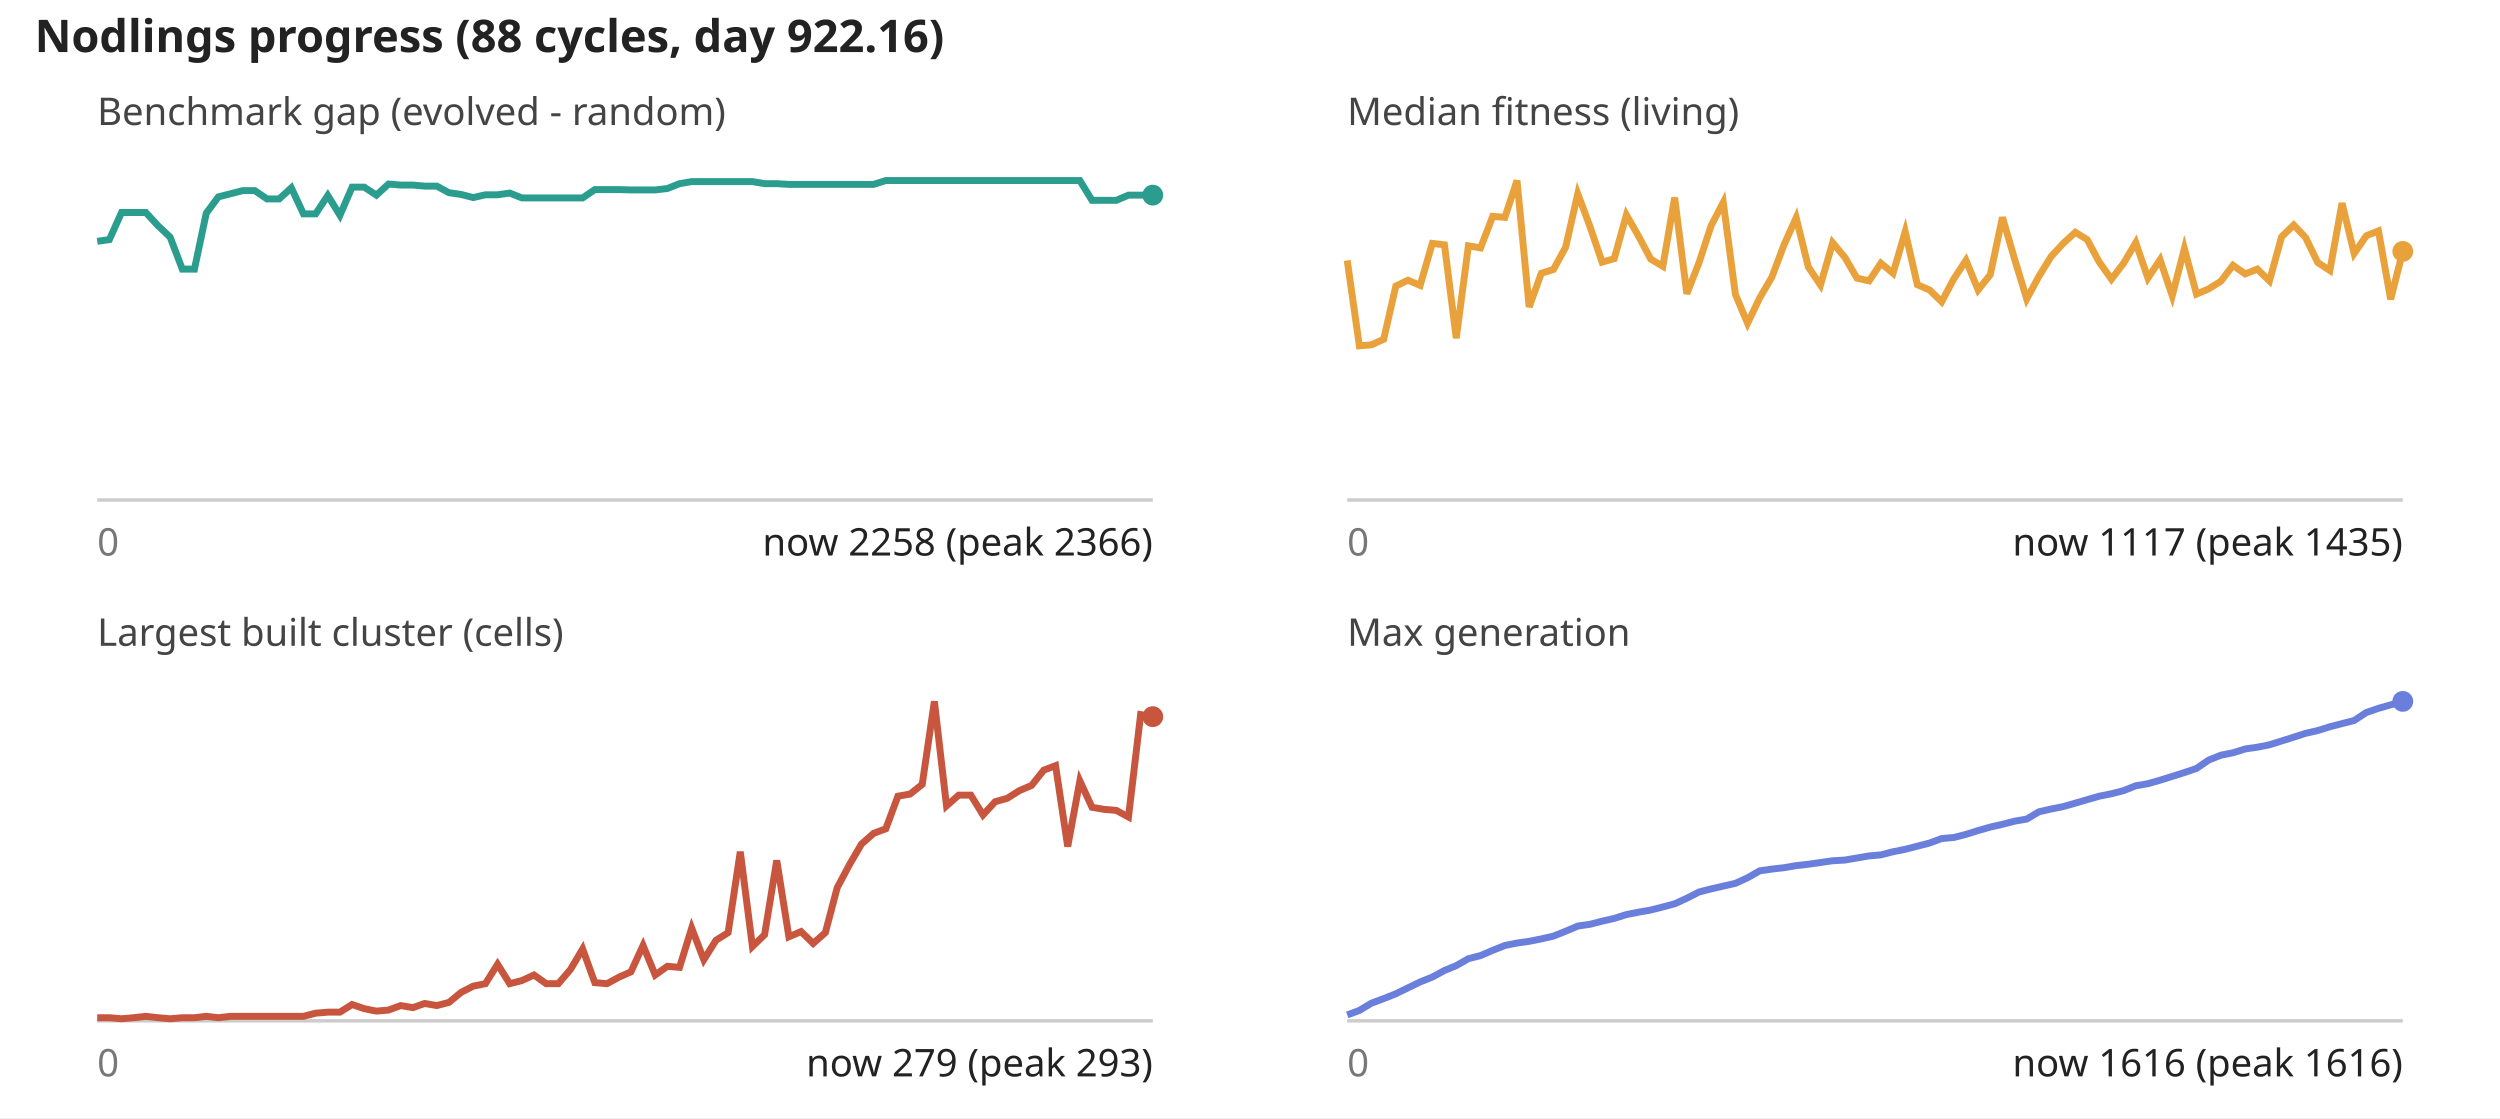
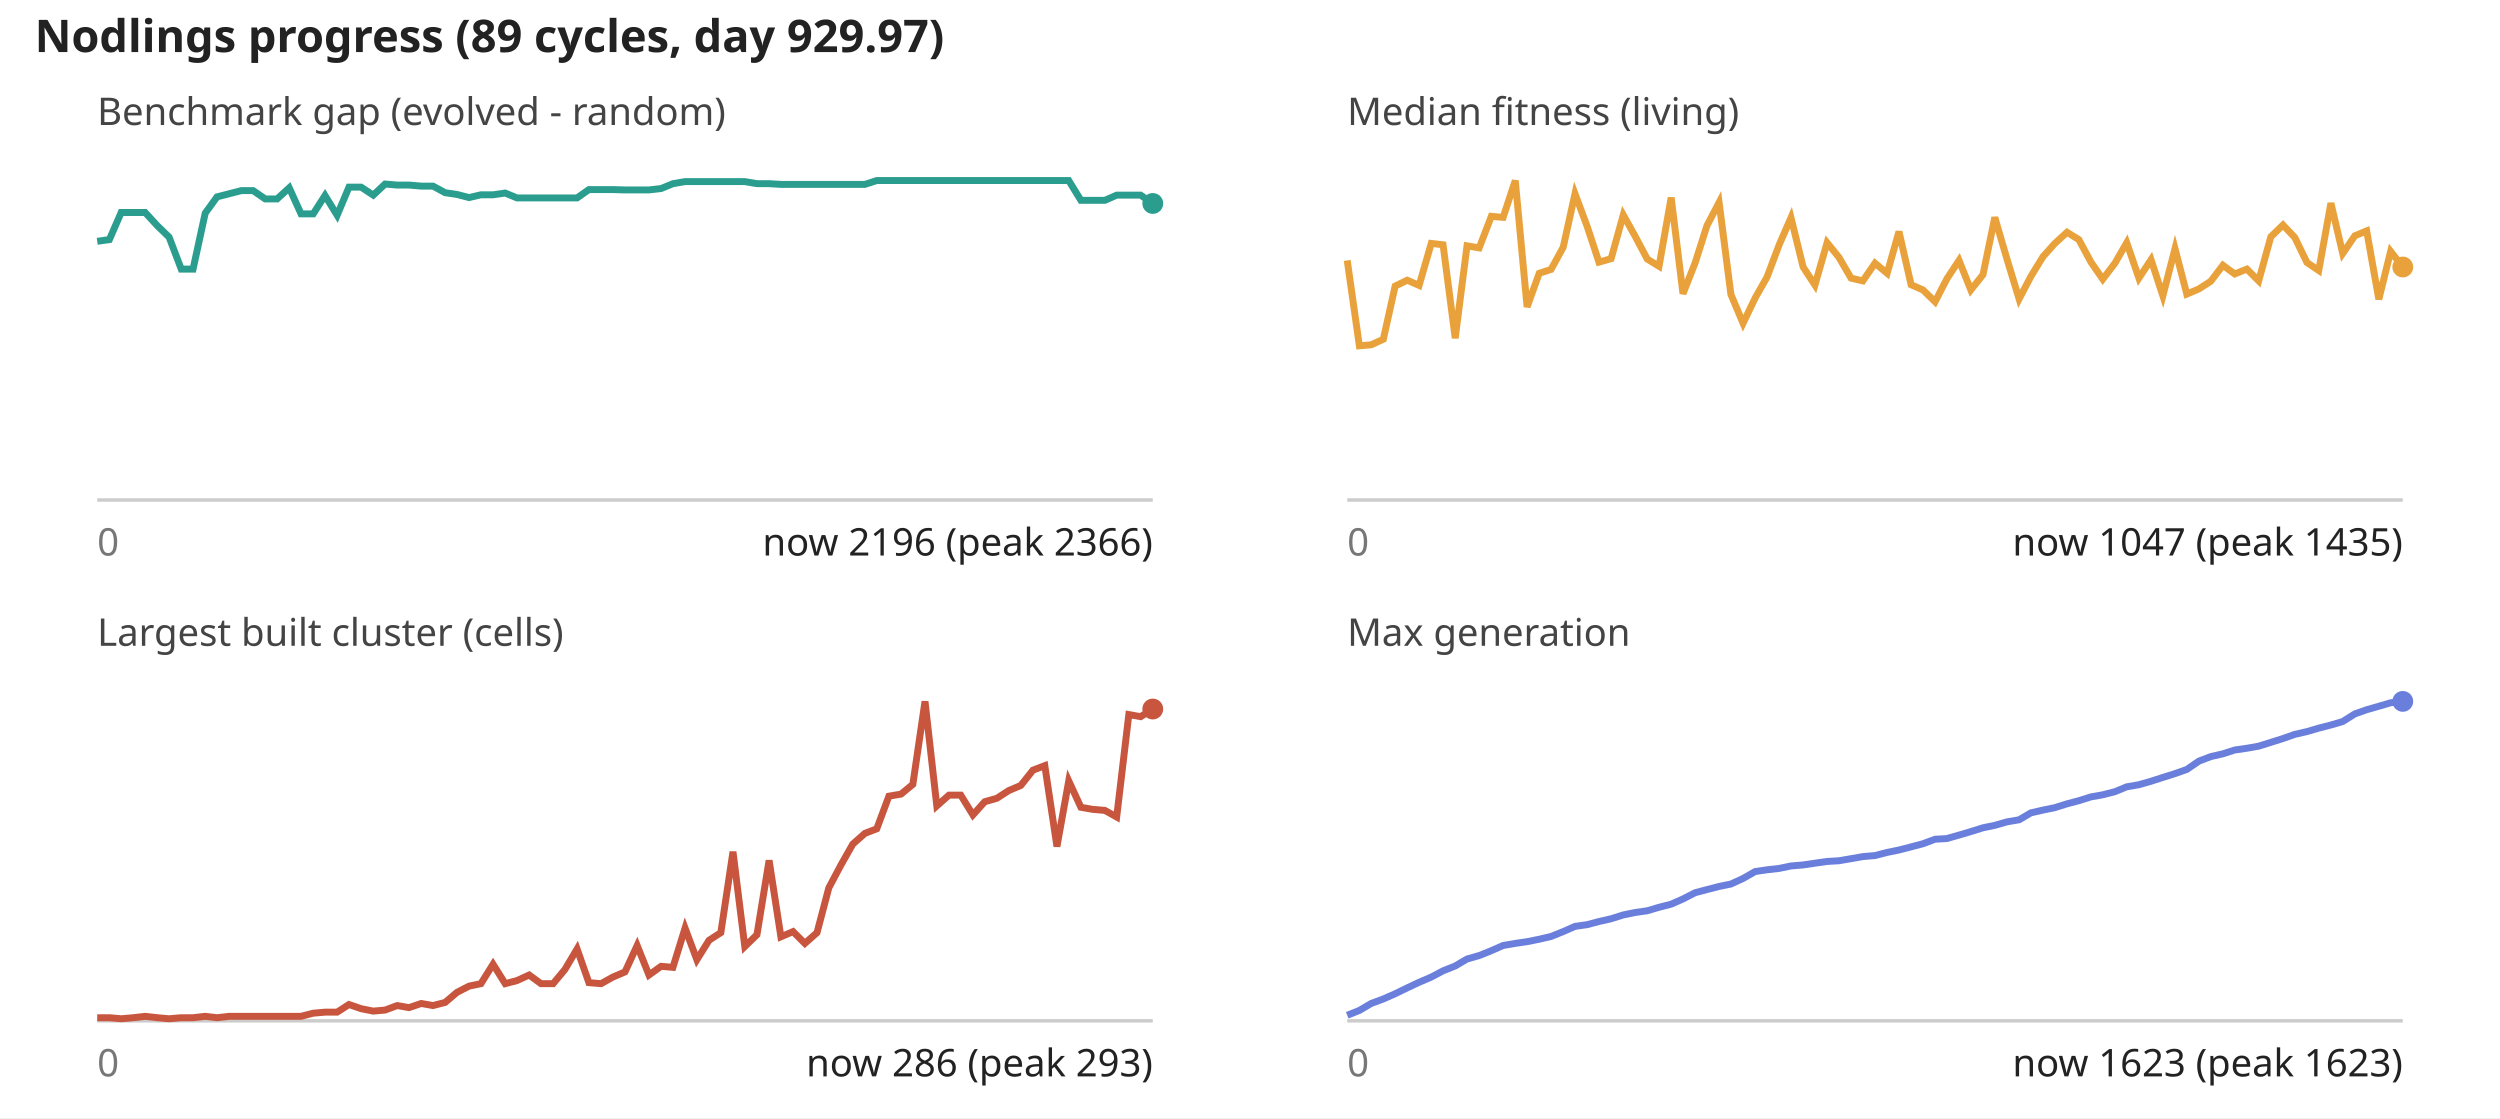
<svg xmlns="http://www.w3.org/2000/svg" viewBox="0 0 720 322" font-family="sans-serif" font-size="11">
  <rect width="100%" height="100%" fill="#fff" />
-   <text x="10" y="15" font-size="13" font-weight="bold" fill="#222">Nodlings progress (88 cycles, day 922.16)</text>
+   <text x="10" y="15" font-size="13" font-weight="bold" fill="#222">Nodlings progress (89 cycles, day 929.97)</text>
  <text x="28" y="36" fill="#444">Benchmark gap (evolved - random)</text>
  <line x1="28" y1="144" x2="332" y2="144" stroke="#ccc" />
-   <polyline fill="none" stroke="#2a9d8f" stroke-width="2" points="28.0,69.5 31.5,69.0 35.0,61.2 38.5,61.2 42.0,61.2 45.5,65.0 49.0,68.3 52.5,77.5 56.0,77.5 59.4,61.4 62.9,56.7 66.4,55.8 69.9,54.9 73.4,54.9 76.9,57.3 80.4,57.3 83.9,54.1 87.4,61.6 90.9,61.6 94.4,56.3 97.9,62.0 101.4,53.9 104.9,53.9 108.4,56.2 111.9,53.0 115.4,53.3 118.9,53.3 122.3,53.6 125.8,53.6 129.3,55.5 132.8,56.0 136.3,56.9 139.8,56.1 143.3,56.1 146.8,55.6 150.3,57.0 153.8,57.0 157.3,57.0 160.8,57.0 164.3,57.0 167.8,57.0 171.3,54.6 174.8,54.6 178.3,54.6 181.7,54.7 185.2,54.7 188.7,54.7 192.2,54.3 195.7,52.9 199.2,52.3 202.7,52.3 206.2,52.3 209.7,52.3 213.2,52.3 216.7,52.3 220.2,52.9 223.7,52.9 227.2,53.1 230.7,53.1 234.2,53.1 237.7,53.1 241.1,53.1 244.6,53.1 248.1,53.1 251.6,53.1 255.1,52.0 258.6,52.0 262.1,52.0 265.6,52.0 269.1,52.0 272.6,52.0 276.1,52.0 279.6,52.0 283.1,52.0 286.6,52.0 290.1,52.0 293.6,52.0 297.1,52.0 300.6,52.0 304.0,52.0 307.5,52.0 311.0,52.0 314.5,57.7 318.0,57.7 321.5,57.7 325.0,56.2 328.5,56.2 332.0,56.2" />
-   <circle cx="332.0" cy="56.2" r="3" fill="#2a9d8f" />
+   <polyline fill="none" stroke="#2a9d8f" stroke-width="2" points="28.0,69.5 31.5,69.0 34.9,61.2 38.4,61.2 41.8,61.2 45.3,65.0 48.7,68.3 52.2,77.5 55.6,77.5 59.1,61.4 62.5,56.7 66.0,55.8 69.5,54.9 72.9,54.9 76.4,57.3 79.8,57.3 83.3,54.1 86.7,61.6 90.2,61.6 93.6,56.3 97.1,62.0 100.5,53.9 104.0,53.9 107.5,56.2 110.9,53.0 114.4,53.3 117.8,53.3 121.3,53.6 124.7,53.6 128.2,55.5 131.6,56.0 135.1,56.9 138.5,56.1 142.0,56.1 145.5,55.6 148.9,57.0 152.4,57.0 155.8,57.0 159.3,57.0 162.7,57.0 166.2,57.0 169.6,54.6 173.1,54.6 176.5,54.6 180.0,54.7 183.5,54.7 186.9,54.7 190.4,54.3 193.8,52.9 197.3,52.3 200.7,52.3 204.2,52.3 207.6,52.3 211.1,52.3 214.5,52.3 218.0,52.9 221.5,52.9 224.9,53.1 228.4,53.1 231.8,53.1 235.3,53.1 238.7,53.1 242.2,53.1 245.6,53.1 249.1,53.1 252.5,52.0 256.0,52.0 259.5,52.0 262.9,52.0 266.4,52.0 269.8,52.0 273.3,52.0 276.7,52.0 280.2,52.0 283.6,52.0 287.1,52.0 290.5,52.0 294.0,52.0 297.5,52.0 300.9,52.0 304.4,52.0 307.8,52.0 311.3,57.7 314.7,57.7 318.2,57.7 321.6,56.2 325.1,56.2 328.5,56.2 332.0,58.6" />
+   <circle cx="332.0" cy="58.6" r="3" fill="#2a9d8f" />
  <text x="28" y="160" fill="#777">0</text>
-   <text x="332" y="160" text-anchor="end" fill="#222">now 2258 (peak 2366)</text>
+   <text x="332" y="160" text-anchor="end" fill="#222">now 2196 (peak 2366)</text>
  <text x="388" y="36" fill="#444">Median fitness (living)</text>
  <line x1="388" y1="144" x2="692" y2="144" stroke="#ccc" />
-   <polyline fill="none" stroke="#e9a23b" stroke-width="2" points="388.0,75.0 391.5,99.6 395.0,99.3 398.5,97.7 402.0,82.4 405.5,80.7 409.0,82.2 412.5,70.1 416.0,70.5 419.4,97.4 422.9,70.8 426.4,71.4 429.9,62.3 433.4,62.6 436.9,52.0 440.4,88.4 443.9,78.7 447.4,77.6 450.9,71.2 454.4,55.8 457.9,65.2 461.4,75.5 464.9,74.5 468.4,61.9 471.9,68.0 475.4,74.6 478.9,76.7 482.3,56.9 485.8,84.6 489.3,75.7 492.8,65.0 496.3,58.3 499.8,84.8 503.3,93.1 506.8,85.8 510.3,79.8 513.8,70.5 517.3,62.7 520.8,76.9 524.3,82.1 527.8,69.9 531.3,74.1 534.8,80.1 538.3,80.9 541.7,75.8 545.2,78.7 548.7,66.7 552.2,82.0 555.7,83.5 559.2,86.9 562.7,80.3 566.2,75.0 569.7,83.5 573.2,79.1 576.7,62.6 580.2,74.6 583.7,86.1 587.2,79.6 590.7,73.9 594.2,70.1 597.7,66.9 601.1,69.0 604.6,75.5 608.1,80.4 611.6,75.8 615.1,69.9 618.6,80.1 622.1,74.8 625.6,85.2 629.1,71.6 632.6,84.7 636.1,83.2 639.6,81.0 643.1,76.4 646.6,78.9 650.1,77.5 653.6,80.9 657.1,68.2 660.6,64.8 664.0,68.4 667.5,75.6 671.0,77.9 674.5,58.5 678.0,73.0 681.5,67.9 685.0,66.5 688.5,86.2 692.0,72.4" />
-   <circle cx="692.0" cy="72.4" r="3" fill="#e9a23b" />
+   <polyline fill="none" stroke="#e9a23b" stroke-width="2" points="388.0,75.0 391.5,99.6 394.9,99.3 398.4,97.7 401.8,82.4 405.3,80.7 408.7,82.2 412.2,70.1 415.6,70.5 419.1,97.4 422.5,70.8 426.0,71.4 429.5,62.3 432.9,62.6 436.4,52.0 439.8,88.4 443.3,78.7 446.7,77.6 450.2,71.2 453.6,55.8 457.1,65.2 460.5,75.5 464.0,74.5 467.5,61.9 470.9,68.0 474.4,74.6 477.8,76.7 481.3,56.9 484.7,84.6 488.2,75.7 491.6,65.0 495.1,58.3 498.5,84.8 502.0,93.1 505.5,85.8 508.9,79.8 512.4,70.5 515.8,62.7 519.3,76.9 522.7,82.1 526.2,69.9 529.6,74.1 533.1,80.1 536.5,80.9 540.0,75.8 543.5,78.7 546.9,66.7 550.4,82.0 553.8,83.5 557.3,86.9 560.7,80.3 564.2,75.0 567.6,83.5 571.1,79.1 574.5,62.6 578.0,74.6 581.5,86.1 584.9,79.6 588.4,73.9 591.8,70.1 595.3,66.9 598.7,69.0 602.2,75.5 605.6,80.4 609.1,75.8 612.5,69.9 616.0,80.1 619.5,74.8 622.9,85.2 626.4,71.6 629.8,84.7 633.3,83.2 636.7,81.0 640.2,76.4 643.6,78.9 647.1,77.5 650.5,80.9 654.0,68.2 657.5,64.8 660.9,68.4 664.4,75.6 667.8,77.9 671.3,58.5 674.7,73.0 678.2,67.9 681.6,66.5 685.1,86.2 688.5,72.4 692.0,76.9" />
+   <circle cx="692.0" cy="76.9" r="3" fill="#e9a23b" />
  <text x="388" y="160" fill="#777">0</text>
-   <text x="692" y="160" text-anchor="end" fill="#222">now 1117 (peak 1435)</text>
+   <text x="692" y="160" text-anchor="end" fill="#222">now 1047 (peak 1435)</text>
  <text x="28" y="186" fill="#444">Largest built cluster (cells)</text>
  <line x1="28" y1="294" x2="332" y2="294" stroke="#ccc" />
-   <polyline fill="none" stroke="#c8553d" stroke-width="2" points="28.0,293.1 31.5,293.1 35.0,293.4 38.5,293.1 42.0,292.7 45.5,293.1 49.0,293.4 52.5,293.1 56.0,293.1 59.4,292.7 62.9,293.1 66.4,292.7 69.9,292.7 73.4,292.7 76.9,292.7 80.4,292.7 83.9,292.7 87.4,292.7 90.9,291.8 94.4,291.5 97.9,291.5 101.4,289.3 104.9,290.5 108.4,291.2 111.9,290.9 115.4,289.6 118.9,290.2 122.3,289.0 125.8,289.6 129.3,288.7 132.8,285.8 136.3,284.0 139.8,283.3 143.3,277.7 146.8,283.3 150.3,282.4 153.8,280.8 157.3,283.3 160.8,283.3 164.3,279.2 167.8,273.3 171.3,283.0 174.8,283.3 178.3,281.4 181.7,279.9 185.2,272.3 188.7,280.8 192.2,278.3 195.7,278.6 199.2,267.3 202.7,276.4 206.2,270.8 209.7,268.6 213.2,245.3 216.7,272.6 220.2,269.2 223.7,247.8 227.2,269.8 230.7,268.3 234.2,271.7 237.7,268.6 241.1,255.7 244.6,249.1 248.1,243.1 251.6,240.0 255.1,238.7 258.6,229.3 262.1,228.7 265.6,225.9 269.1,202.0 272.6,232.1 276.1,229.0 279.6,229.0 283.1,234.7 286.6,230.9 290.1,229.9 293.6,227.7 297.1,226.2 300.6,221.8 304.0,220.5 307.5,243.8 311.0,224.9 314.5,232.5 318.0,233.1 321.5,233.4 325.0,235.3 328.5,205.8 332.0,206.4" />
-   <circle cx="332.0" cy="206.4" r="3" fill="#c8553d" />
+   <polyline fill="none" stroke="#c8553d" stroke-width="2" points="28.0,293.1 31.5,293.1 34.9,293.4 38.4,293.1 41.8,292.7 45.3,293.1 48.7,293.4 52.2,293.1 55.6,293.1 59.1,292.7 62.5,293.1 66.0,292.7 69.5,292.7 72.9,292.7 76.4,292.7 79.8,292.7 83.3,292.7 86.7,292.7 90.2,291.8 93.6,291.5 97.1,291.5 100.5,289.3 104.0,290.5 107.5,291.2 110.9,290.9 114.4,289.6 117.8,290.2 121.3,289.0 124.7,289.6 128.2,288.7 131.6,285.8 135.1,284.0 138.5,283.3 142.0,277.7 145.5,283.3 148.9,282.4 152.4,280.8 155.8,283.3 159.3,283.3 162.7,279.2 166.2,273.3 169.6,283.0 173.1,283.3 176.5,281.4 180.0,279.9 183.5,272.3 186.9,280.8 190.4,278.3 193.8,278.6 197.3,267.3 200.7,276.4 204.2,270.8 207.6,268.6 211.1,245.3 214.5,272.6 218.0,269.2 221.5,247.8 224.9,269.8 228.4,268.3 231.8,271.7 235.3,268.6 238.7,255.7 242.2,249.1 245.6,243.1 249.1,240.0 252.5,238.7 256.0,229.3 259.5,228.7 262.9,225.9 266.4,202.0 269.8,232.1 273.3,229.0 276.7,229.0 280.2,234.7 283.6,230.9 287.1,229.9 290.5,227.7 294.0,226.2 297.5,221.8 300.9,220.5 304.4,243.8 307.8,224.9 311.3,232.5 314.7,233.1 318.2,233.4 321.6,235.3 325.1,205.8 328.5,206.4 332.0,204.2" />
+   <circle cx="332.0" cy="204.2" r="3" fill="#c8553d" />
  <text x="28" y="310" fill="#777">0</text>
-   <text x="332" y="310" text-anchor="end" fill="#222">now 279 (peak 293)</text>
+   <text x="332" y="310" text-anchor="end" fill="#222">now 286 (peak 293)</text>
  <text x="388" y="186" fill="#444">Max generation</text>
  <line x1="388" y1="294" x2="692" y2="294" stroke="#ccc" />
-   <polyline fill="none" stroke="#6a7fdb" stroke-width="2" points="388.0,292.3 391.5,291.0 395.0,288.9 398.5,287.6 402.0,286.2 405.5,284.5 409.0,282.8 412.5,281.4 416.0,279.5 419.4,278.1 422.9,276.1 426.4,275.2 429.9,273.7 433.4,272.3 436.9,271.6 440.4,271.1 443.9,270.4 447.4,269.6 450.9,268.2 454.4,266.7 457.9,266.2 461.4,265.3 464.9,264.5 468.4,263.4 471.9,262.7 475.4,262.1 478.9,261.2 482.3,260.3 485.8,258.7 489.3,256.9 492.8,256.0 496.3,255.2 499.8,254.4 503.3,252.8 506.8,250.8 510.3,250.3 513.8,249.9 517.3,249.3 520.8,248.9 524.3,248.4 527.8,247.9 531.3,247.7 534.8,247.1 538.3,246.5 541.7,246.2 545.2,245.3 548.7,244.6 552.2,243.7 555.7,242.8 559.2,241.5 562.7,241.2 566.2,240.3 569.7,239.2 573.2,238.2 576.7,237.4 580.2,236.5 583.7,235.9 587.2,233.8 590.7,233.0 594.2,232.3 597.7,231.3 601.1,230.3 604.6,229.3 608.1,228.6 611.6,227.7 615.1,226.3 618.6,225.7 622.1,224.7 625.6,223.6 629.1,222.5 632.6,221.3 636.1,218.9 639.6,217.5 643.1,216.8 646.6,215.7 650.1,215.2 653.6,214.5 657.1,213.4 660.6,212.3 664.0,211.2 667.5,210.4 671.0,209.3 674.5,208.4 678.0,207.5 681.5,205.2 685.0,204.0 688.5,203.0 692.0,202.0" />
+   <polyline fill="none" stroke="#6a7fdb" stroke-width="2" points="388.0,292.4 391.5,291.0 394.9,289.0 398.4,287.7 401.8,286.2 405.3,284.5 408.7,282.9 412.2,281.4 415.6,279.6 419.1,278.2 422.5,276.2 426.0,275.2 429.5,273.8 432.9,272.3 436.4,271.7 439.8,271.2 443.3,270.5 446.7,269.7 450.2,268.3 453.6,266.8 457.1,266.3 460.5,265.4 464.0,264.6 467.5,263.5 470.9,262.8 474.4,262.3 477.8,261.3 481.3,260.4 484.7,258.9 488.2,257.1 491.6,256.2 495.1,255.3 498.5,254.6 502.0,253.0 505.5,251.0 508.9,250.5 512.4,250.1 515.8,249.4 519.3,249.1 522.7,248.6 526.2,248.1 529.6,247.9 533.1,247.3 536.5,246.7 540.0,246.4 543.5,245.5 546.9,244.8 550.4,243.9 553.8,243.0 557.3,241.7 560.7,241.5 564.2,240.5 567.6,239.5 571.1,238.4 574.5,237.7 578.0,236.7 581.5,236.1 584.9,234.1 588.4,233.3 591.8,232.6 595.3,231.5 598.7,230.6 602.2,229.5 605.6,228.9 609.1,228.0 612.5,226.6 616.0,226.0 619.5,225.0 622.9,223.9 626.4,222.8 629.8,221.6 633.3,219.2 636.7,217.9 640.2,217.1 643.6,216.0 647.1,215.5 650.5,214.9 654.0,213.8 657.5,212.7 660.9,211.5 664.4,210.7 667.8,209.7 671.3,208.8 674.7,207.8 678.2,205.6 681.6,204.4 685.1,203.4 688.5,202.4 692.0,202.0" />
  <circle cx="692.0" cy="202.0" r="3" fill="#6a7fdb" />
  <text x="388" y="310" fill="#777">0</text>
-   <text x="692" y="310" text-anchor="end" fill="#222">now 1616 (peak 1616)</text>
+   <text x="692" y="310" text-anchor="end" fill="#222">now 1623 (peak 1623)</text>
</svg>
